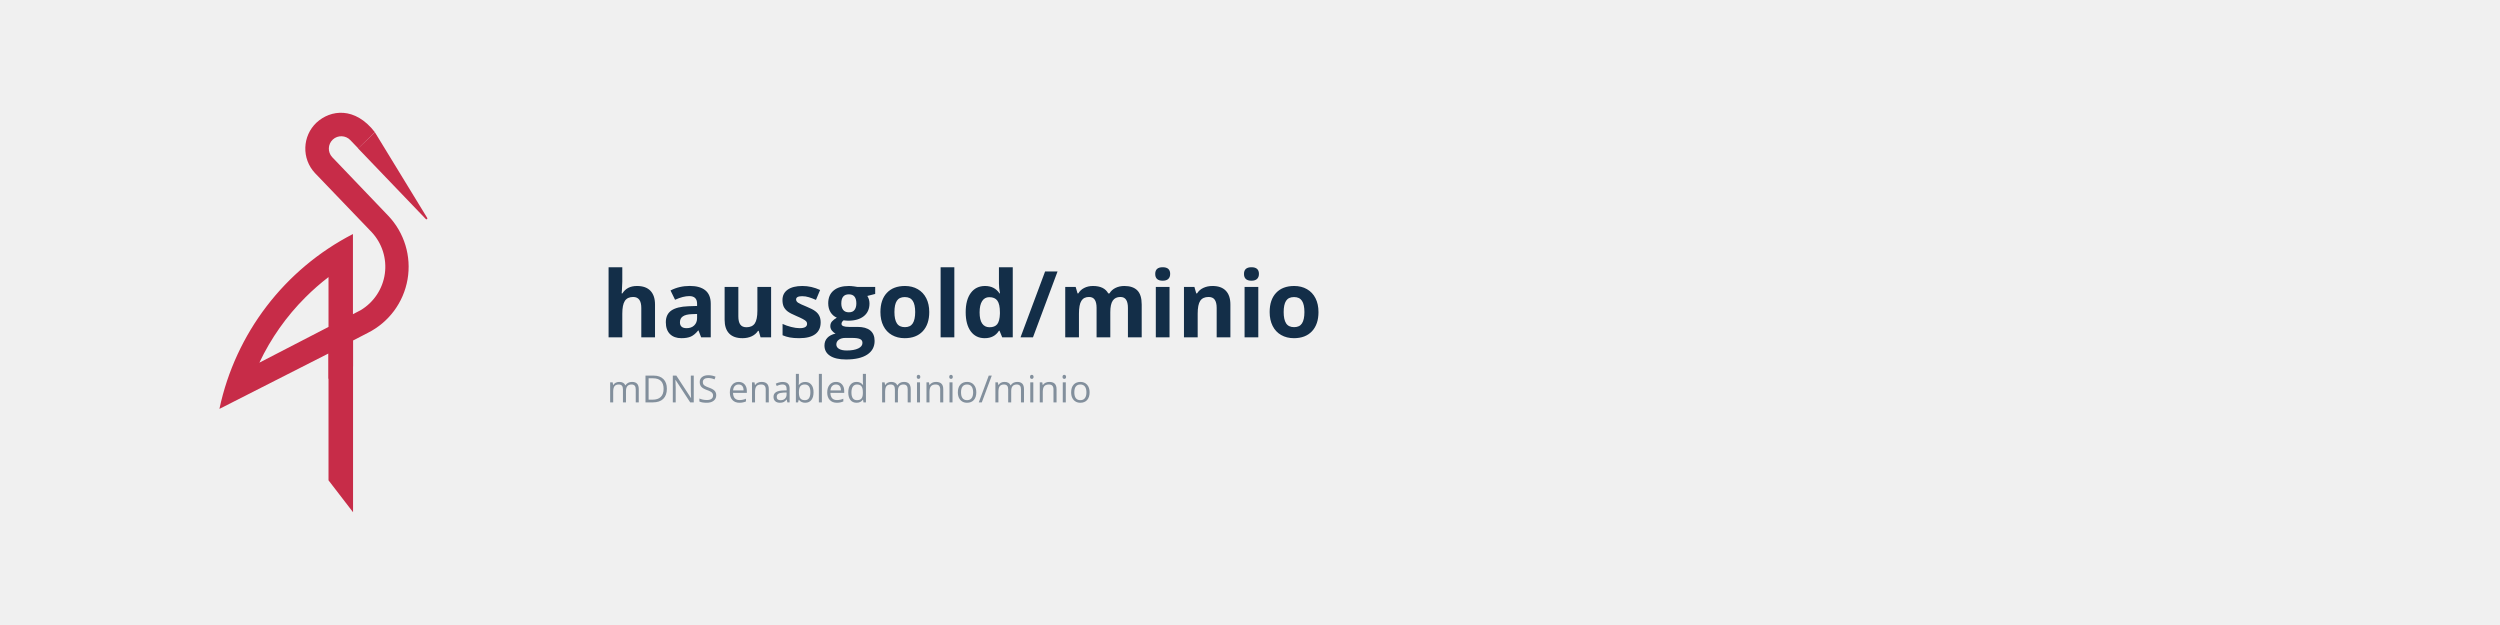
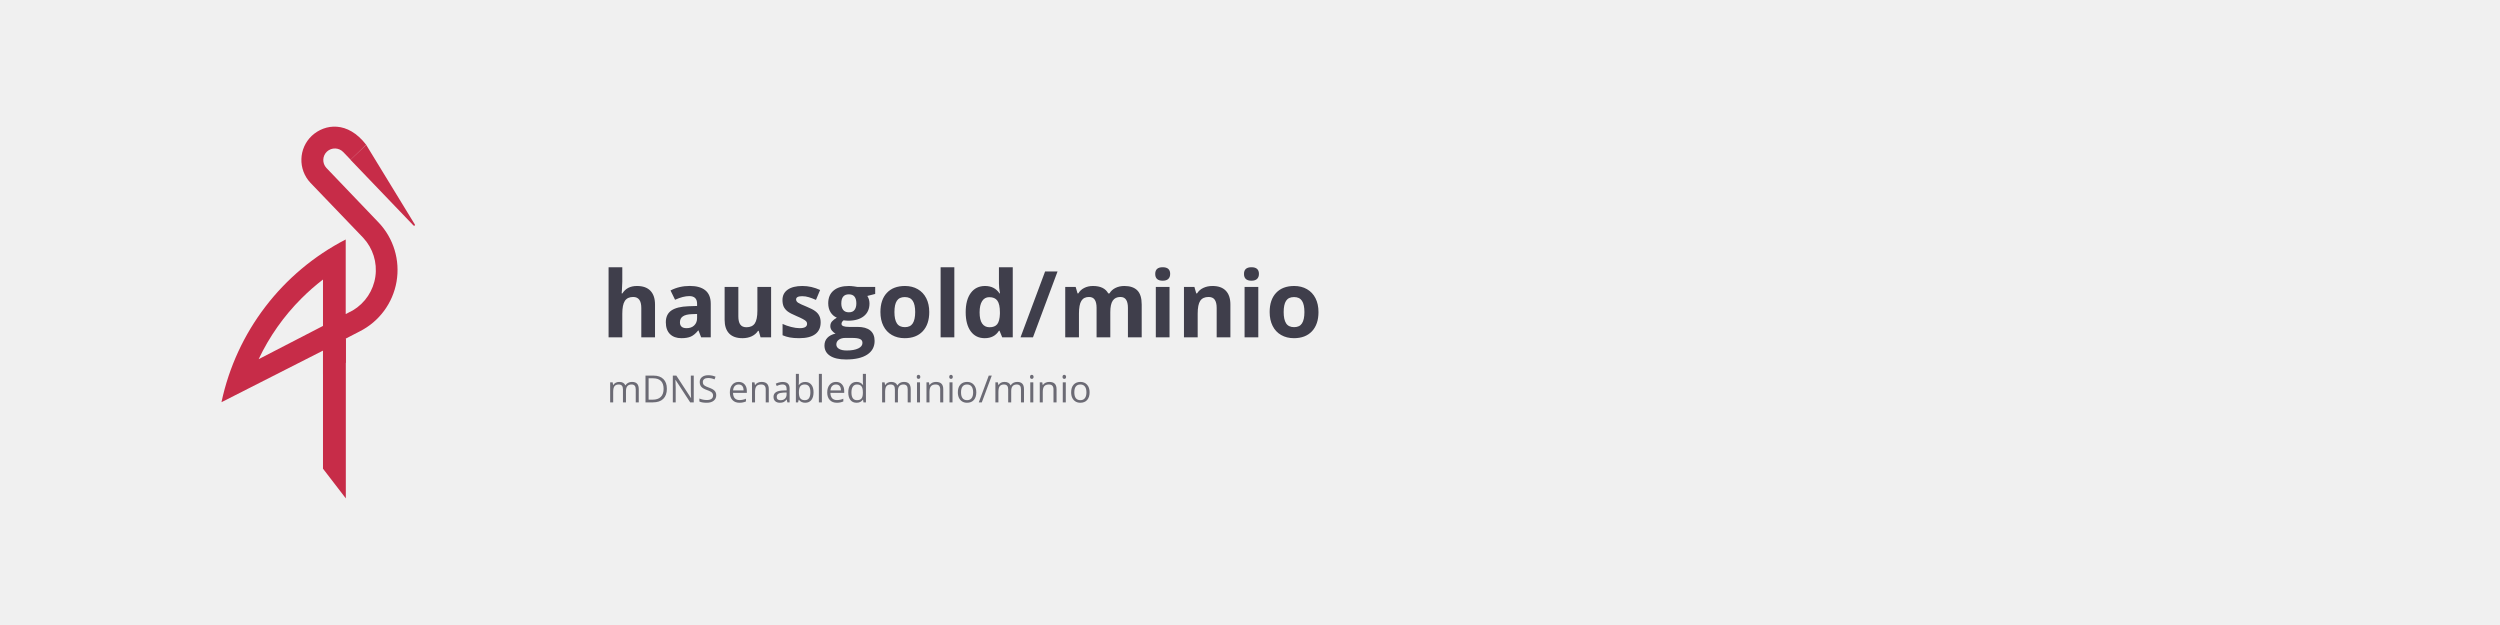
- <svg xmlns="http://www.w3.org/2000/svg" version="1.1" id="Ebene_1" x="0px" y="0px" viewBox="0 0 800 200" xml:space="preserve" width="800" height="200">
-   <defs id="defs31">
- 
- </defs>
-   <style type="text/css" id="style2">
-     .st0{fill-rule:evenodd;clip-rule:evenodd;fill:#E73E11;}
-     .st1{fill-rule:evenodd;clip-rule:evenodd;fill:#0371B9;}
-     .st2{fill:#132E48;}
-     .st3{font-family:'OpenSans-Bold';}
-     .st4{font-size:29.517px;}
-     .st5{fill-rule:evenodd;clip-rule:evenodd;fill:none;}
-     .st6{opacity:0.5;fill:#132E48;}
-     .st7{font-family:'OpenSans';}
-     .st8{font-size:12px;}
- </style>
-   <text class="st2 st3 st4" id="text10" style="font-style:normal;font-variant:normal;font-weight:bold;font-stretch:normal;font-size:29.517px;font-family:'Open Sans', sans-serif;-inkscape-font-specification:'OpenSans-Bold, Bold';font-variant-ligatures:normal;font-variant-caps:normal;font-variant-numeric:normal;font-feature-settings:normal;text-align:start;writing-mode:lr-tb;text-anchor:start;fill:#132e48" x="192.432" y="107.939">hausgold/minio</text>
-   <rect x="194.24" y="119.6" class="st5" width="314.5" height="24" id="rect12" style="clip-rule:evenodd;fill:none;fill-rule:evenodd" />
-   <text class="st6 st7 st8" id="text14" style="font-style:normal;font-variant:normal;font-weight:normal;font-stretch:normal;font-size:12px;font-family:'Open Sans', sans-serif;-inkscape-font-specification:'Open Sans, sans-serif, Normal';font-variant-ligatures:normal;font-variant-caps:normal;font-variant-numeric:normal;font-feature-settings:normal;text-align:start;writing-mode:lr-tb;text-anchor:start;opacity:0.5;fill:#132e48" x="194.217" y="128.757">mDNS enabled minio/minio</text>
-   <g id="g407" transform="matrix(1.772723,0,0,1.772723,-102.5936,187.9652)" style="stroke-width:0.564">
-     <path d="m 125.544,-82.157 9.44,15.45 a 0.18,0.18 0 0 1 0,0.21 0.17,0.17 0 0 1 -0.25,0 l -12.23,-12.75 z" id="path2" style="fill:#c72c48;fill-opacity:1;stroke-width:0.564" />
-     <path d="m 104.694,-40.567 a 42,42 0 0 1 8.32,-11.8 42.6,42.6 0 0 1 4.16,-3.65 v 9 z m -7.2,8.34 19.68,-10 v 22.9 l 4.43,5.76 v -31 l 2.69,-1.39 a 13.35,13.35 0 0 0 3.67,-21.12 l -10.13,-10.59 a 2.25,2.25 0 0 1 0.11,-3.17 2.26,2.26 0 0 1 3.18,0.11 l 1.42,1.48 3,-2.92 c -3.59,-4.66 -8,-4.07 -10.53,-1.74 a 6.46,6.46 0 0 0 -0.28,9.12 l 10.24,10.67 a 9.14,9.14 0 0 1 -2,14.08 l -1.39,0.72 v -14.47 a 46.33,46.33 0 0 0 -24.09,31.51 z" id="path4" style="fill:#c72c48;fill-opacity:1;stroke-width:0.564" />
-     <path d="m 121.604,-44.577 v 4.68 l -4.43,2.25 v -4.65 z" id="path6" style="fill:#c72c48;fill-opacity:1;stroke-width:0.564" />
+ <svg xmlns="http://www.w3.org/2000/svg" id="hg-readme-banner-v2" viewBox="0 0 800 200" width="800" height="200" version="1.1" xml:space="preserve">
+   <defs id="defs2">
+     <linearGradient id="a" x1="112.46" y1="309.13" x2="314.5" y2="309.13" gradientUnits="userSpaceOnUse" gradientTransform="translate(-33.985 -122.816)">
+       <stop offset="0" stop-color="#1992f4" id="stop1" />
+       <stop offset="1" stop-color="#2b8af6" id="stop2" />
+     </linearGradient>
+   </defs>
+   <style id="style2">.st3{font-family:'OpenSans-Bold'}.st4{font-size:29.517px}.st5{fill-rule:evenodd;clip-rule:evenodd;fill:none}.st7{font-family:'OpenSans'}.st8{font-size:12px}@media (prefers-color-scheme:dark){text{fill:#f0f6fc!important}}</style>
+   <text y="107.939" x="192.432" style="font-family:'Open Sans', sans-serif;-inkscape-font-specification:'OpenSans-Bold, Bold';font-variant-ligatures:normal;font-variant-caps:normal;font-variant-numeric:normal;font-feature-settings:normal;text-align:start" class="st3 st4" font-weight="700" font-size="29.517" font-family="'Open Sans',sans-serif" fill="#3f3e4b" id="text2">hausgold/minio</text>
+   <path class="st5" clip-rule="evenodd" fill="none" fill-rule="evenodd" d="M194.24 119.6h314.5v24h-314.5z" id="path2" />
+   <text y="128.757" x="194.217" style="font-family:'Open Sans', sans-serif;-inkscape-font-specification:'Open Sans, sans-serif, Normal';font-variant-ligatures:normal;font-variant-caps:normal;font-variant-numeric:normal;font-feature-settings:normal;text-align:start" class="st7 st8" font-weight="400" font-size="12" font-family="'Open Sans',sans-serif" opacity=".75" fill="#3f3e4b" id="text3">mDNS enabled minio/minio</text>
+   <g style="fill:#ffffff;stroke-width:0.606" id="g5" transform="matrix(1.649712,0,0,1.649712,70.88823,40.53616)">
+     <path d="m 28.05,3.51 9.44,15.45 a 0.18,0.18 0 0 1 0,0.21 0.17,0.17 0 0 1 -0.25,0 L 25.01,6.42 Z" id="path2-3" style="fill:#c72c48;fill-opacity:1;stroke-width:0.606" />
+     <path d="m 7.2,45.1 a 42,42 0 0 1 8.32,-11.8 42.6,42.6 0 0 1 4.16,-3.65 v 9 z m -7.2,8.34 19.68,-10 v 22.9 l 4.43,5.76 v -31 L 26.8,39.71 A 13.35,13.35 0 0 0 30.47,18.59 L 20.34,8 a 2.25,2.25 0 0 1 0.11,-3.17 2.26,2.26 0 0 1 3.18,0.11 l 1.42,1.48 3,-2.92 c -3.59,-4.66 -8,-4.07 -10.53,-1.74 a 6.46,6.46 0 0 0 -0.28,9.12 l 10.24,10.67 a 9.14,9.14 0 0 1 -2,14.08 l -1.39,0.72 V 21.88 A 46.33,46.33 0 0 0 0,53.39 Z" id="path4-6" style="fill:#c72c48;fill-opacity:1;stroke-width:0.606" />
+     <path d="m 24.11,41.09 v 4.68 l -4.43,2.25 v -4.65 z" id="path6" style="fill:#c72c48;fill-opacity:1;stroke-width:0.606" />
  </g>
</svg>
